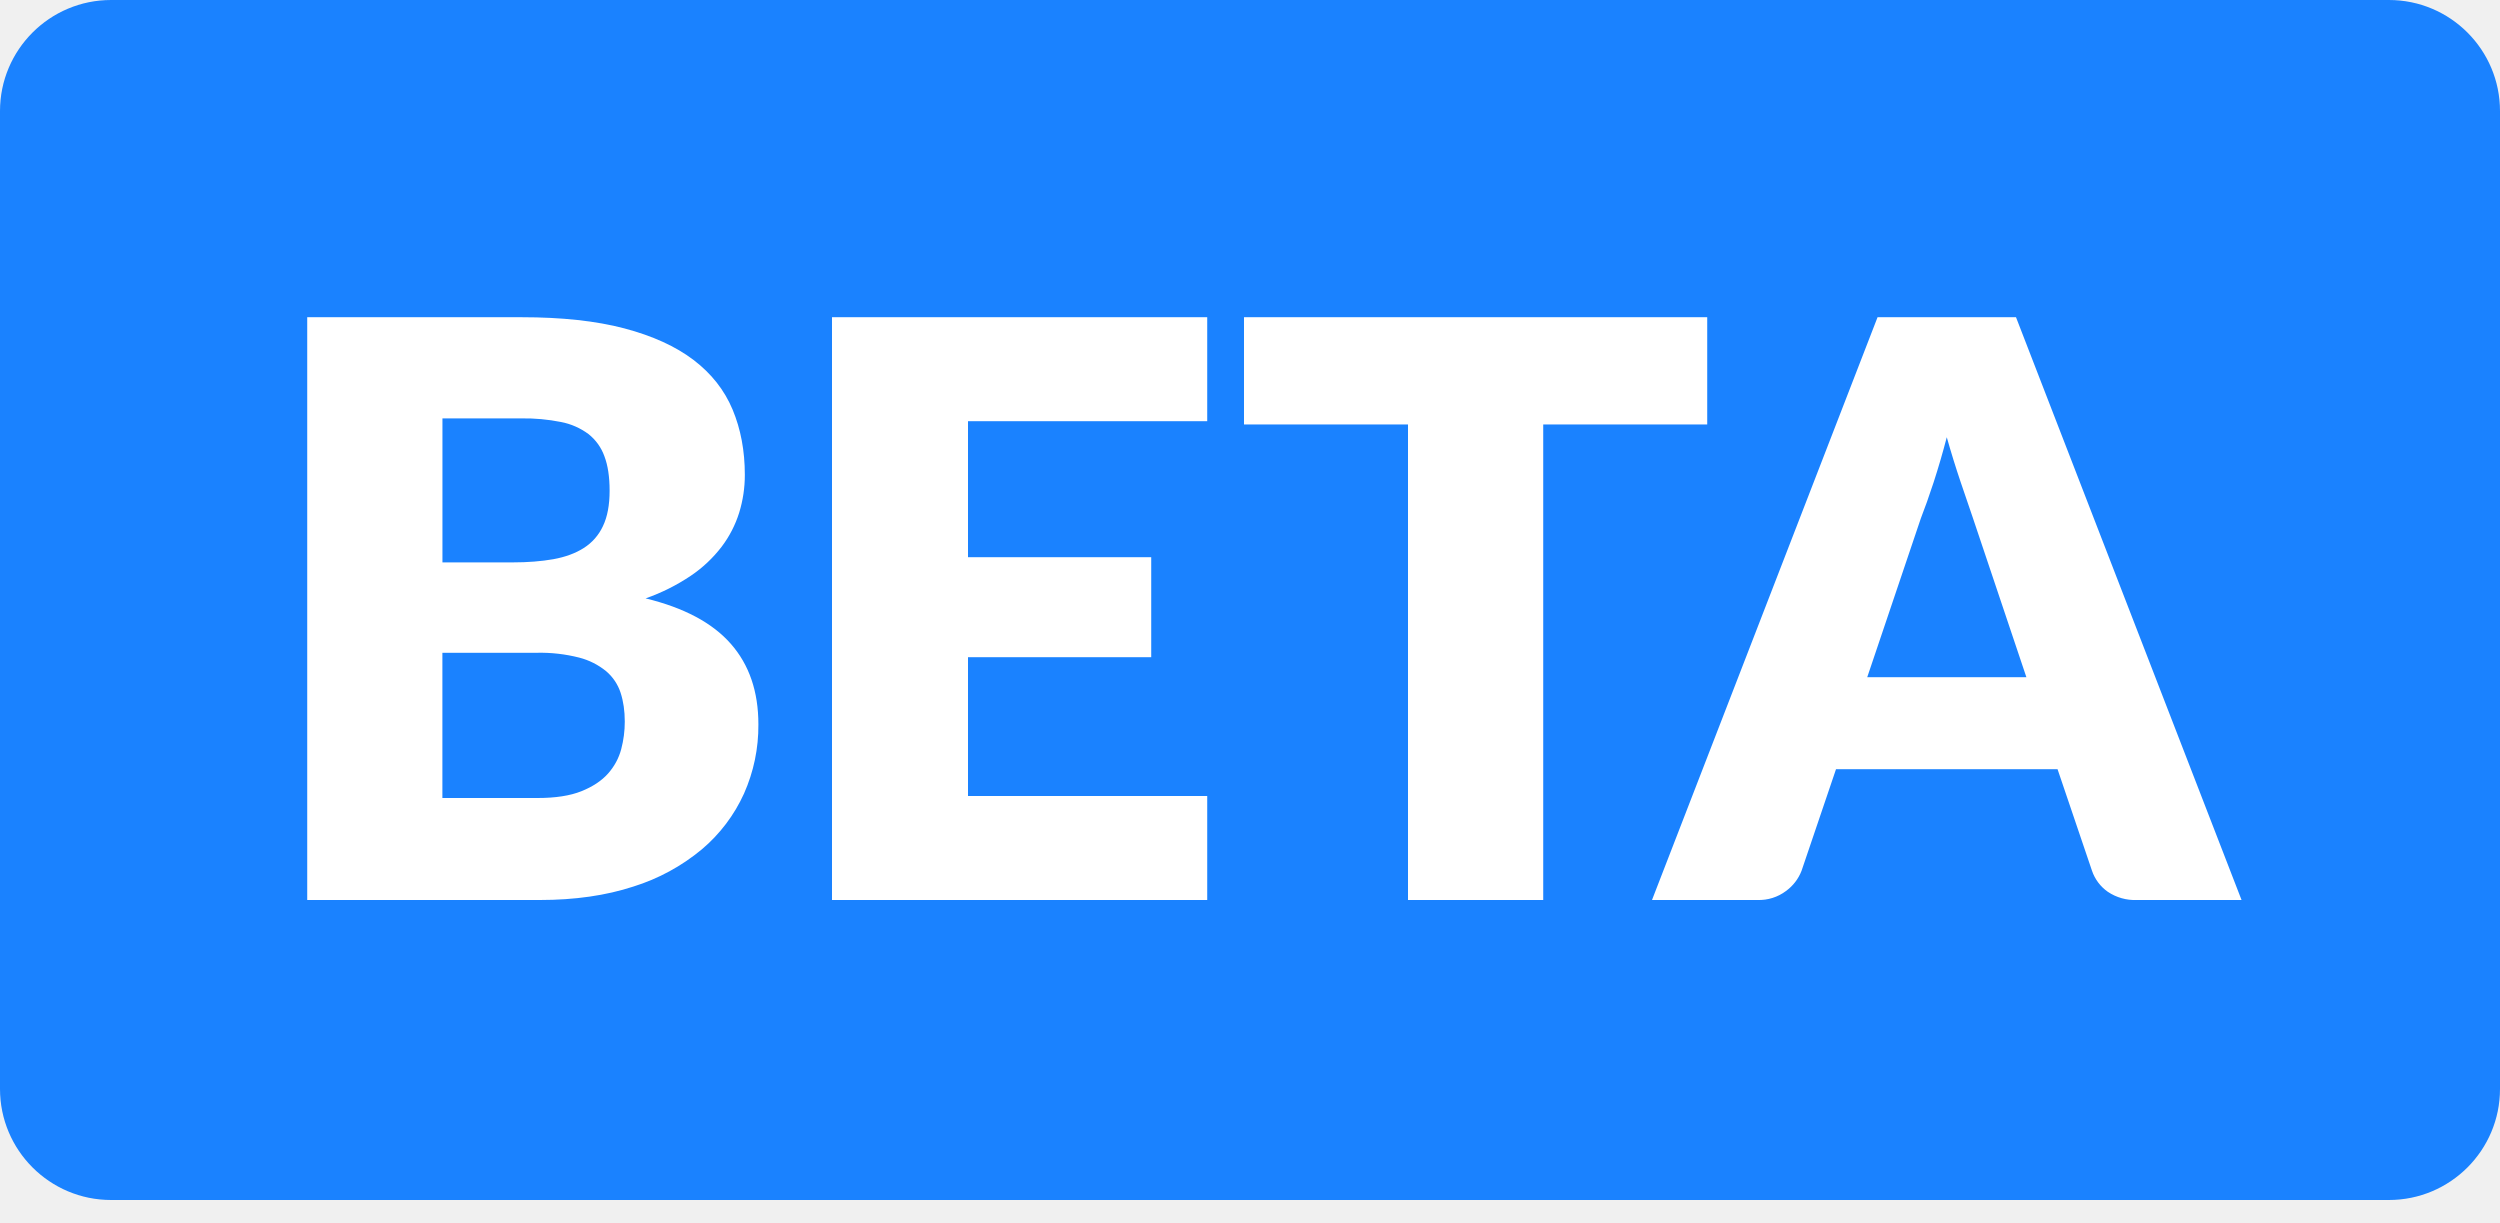
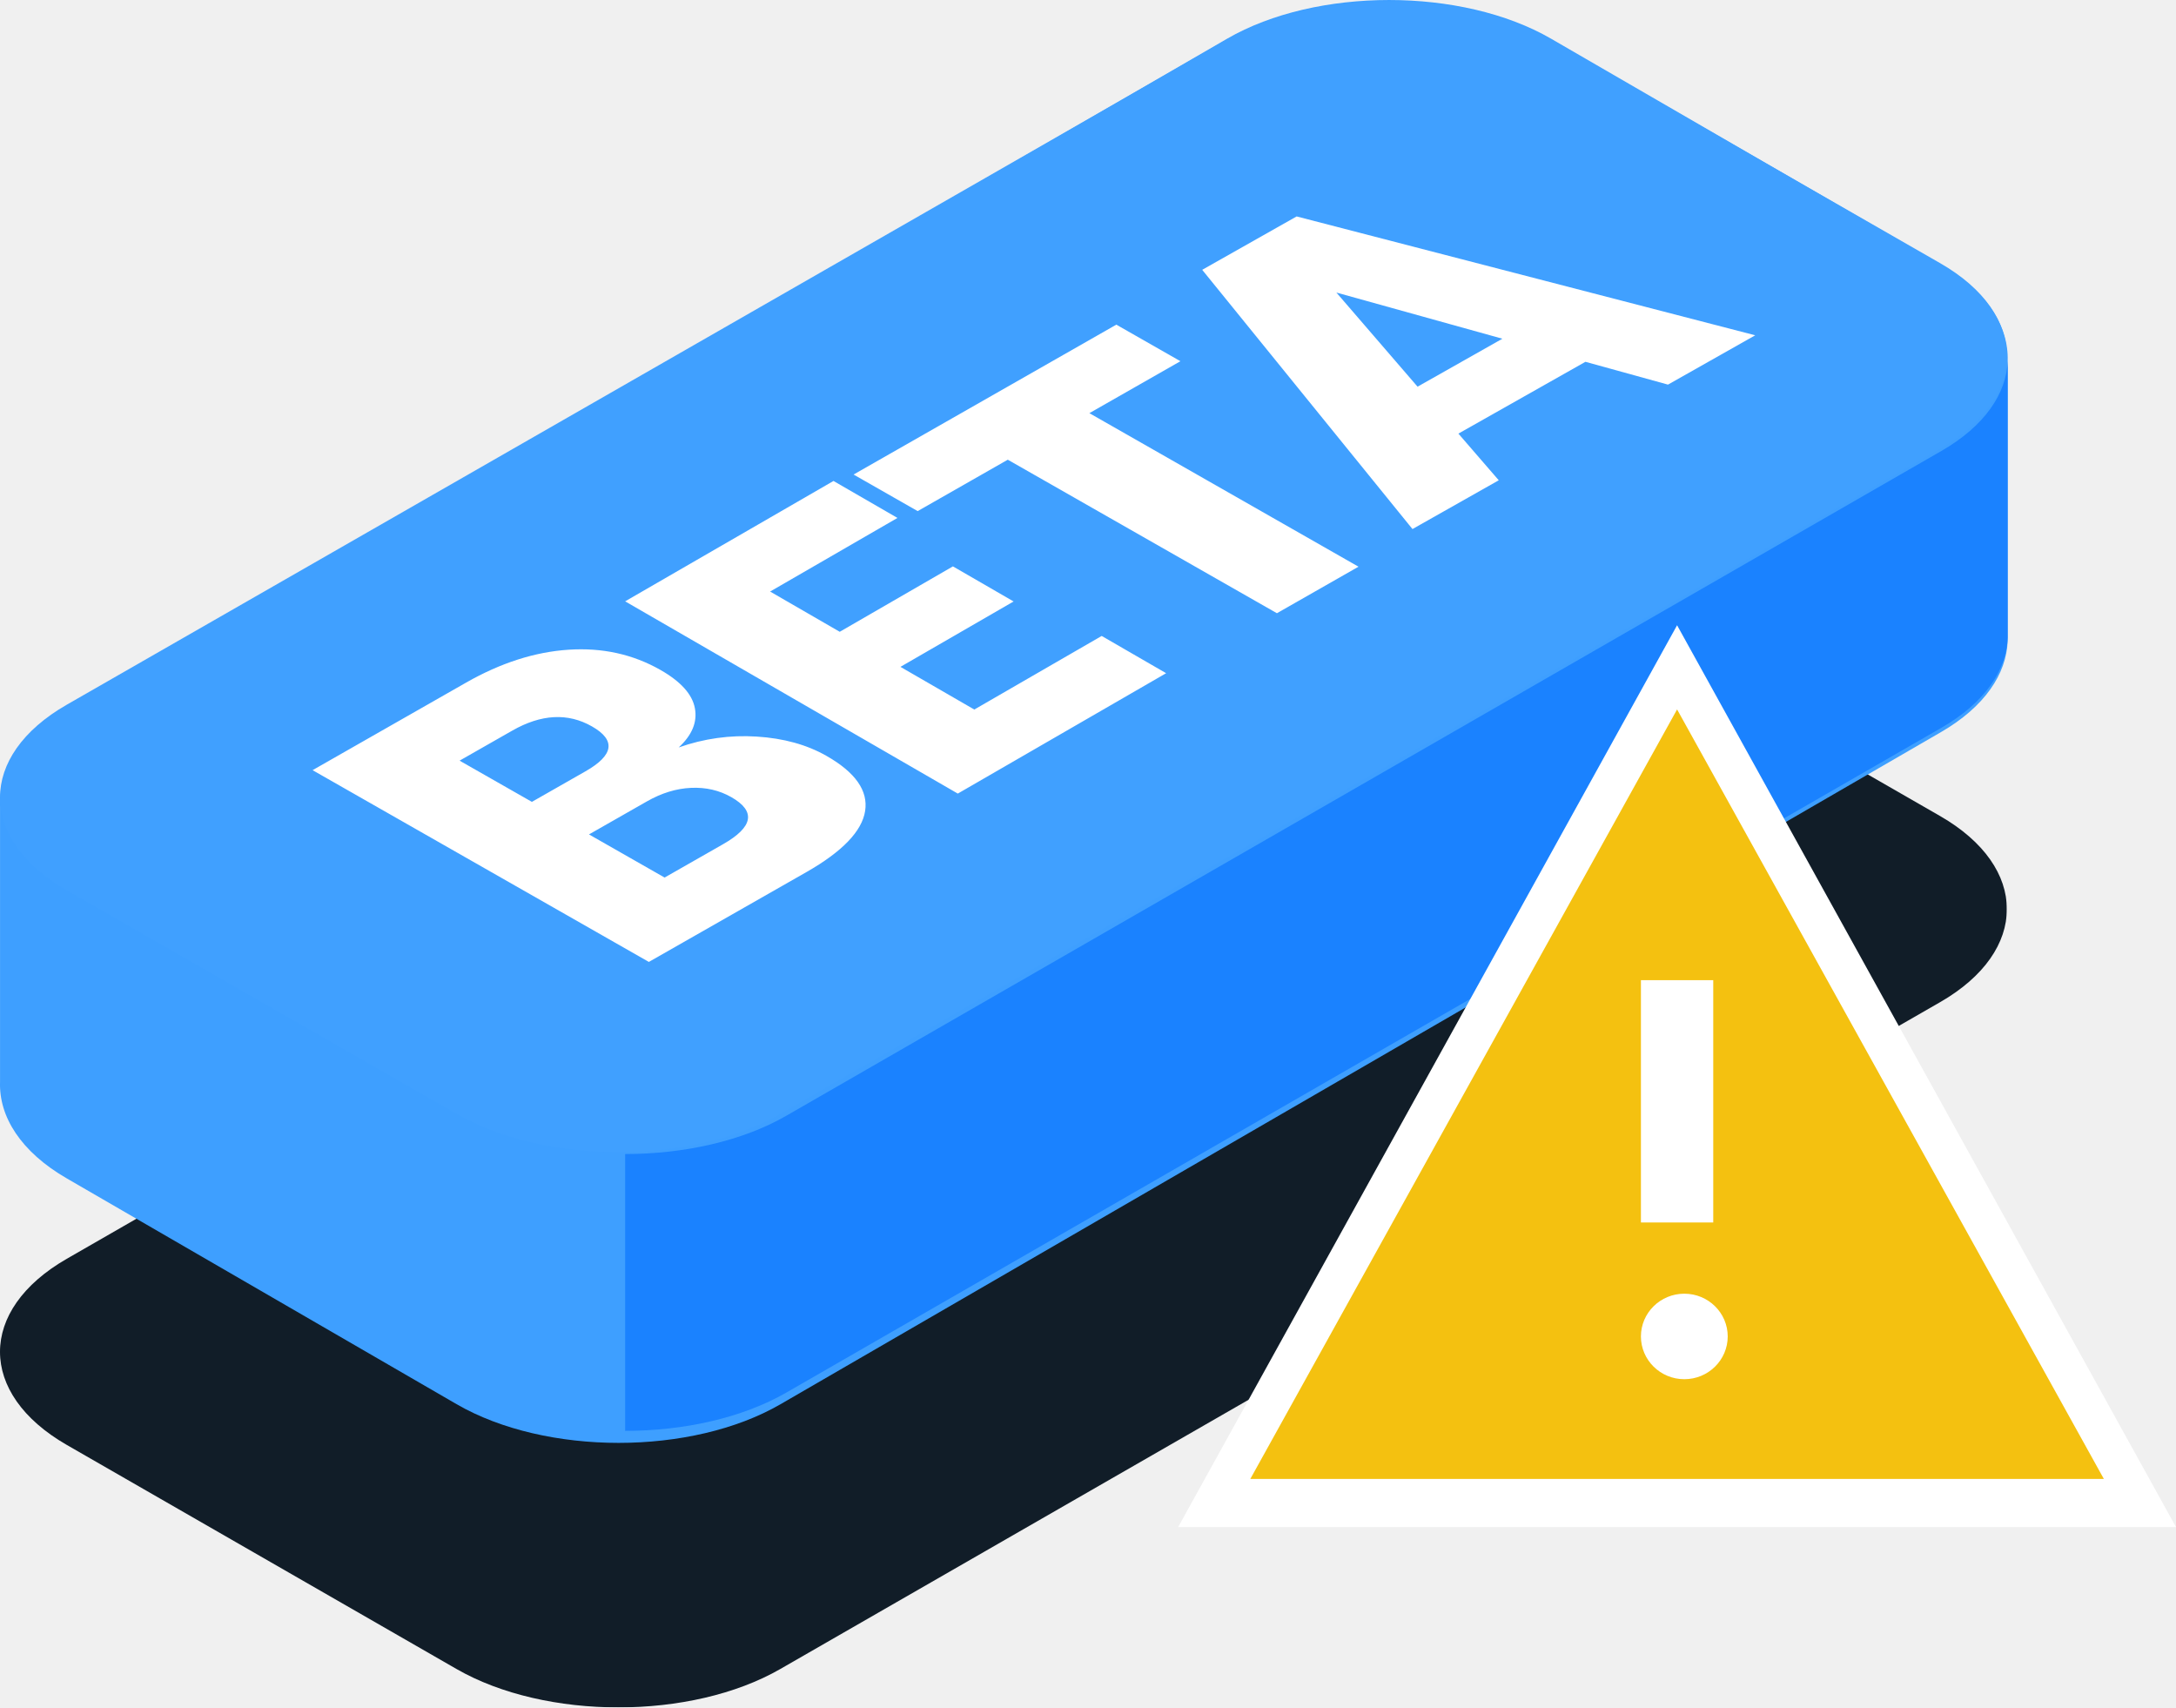
- <svg xmlns="http://www.w3.org/2000/svg" width="45" height="22" viewBox="0 0 45 22">
+ <svg xmlns="http://www.w3.org/2000/svg" xmlns:xlink="http://www.w3.org/1999/xlink" width="181" height="142" viewBox="0 0 181 142">
+   <defs>
+     <path id="a" d="M0 .037h166.932V96H0z" />
+     <path id="c" d="M0 .111h166.932v95.71H0z" />
+   </defs>
  <g fill="none" fill-rule="evenodd">
-     <path fill="#1A82FF" d="M2 0h41a2 2 0 0 1 2 2v17.6a2 2 0 0 1-2 2H2a2 2 0 0 1-2-2V2a2 2 0 0 1 2-2z" />
-     <path fill="#FFF" d="M5.53 16.2V5.71h3.859c.725 0 1.341.067 1.85.201.509.135.924.324 1.246.569.321.245.555.542.702.893.146.35.22.741.22 1.173a2.3 2.3 0 0 1-.101.68 2.003 2.003 0 0 1-.317.616 2.366 2.366 0 0 1-.555.522 3.574 3.574 0 0 1-.813.407c.691.168 1.202.44 1.533.817.332.377.497.86.497 1.451a3 3 0 0 1-.259 1.246 2.852 2.852 0 0 1-.76 1.004 3.602 3.602 0 0 1-1.234.67c-.49.16-1.05.241-1.678.241H5.53zm2.433-4.45v2.614h1.714c.321 0 .584-.04.788-.122.204-.082.364-.188.479-.317.115-.13.194-.276.238-.44.043-.163.064-.328.064-.496 0-.192-.025-.365-.075-.519a.857.857 0 0 0-.26-.388 1.267 1.267 0 0 0-.485-.245 2.832 2.832 0 0 0-.764-.087H7.963zm0-1.627H9.23c.27 0 .512-.019.728-.057.216-.039.4-.106.55-.202a.925.925 0 0 0 .346-.396c.08-.168.119-.38.119-.634 0-.25-.031-.457-.094-.622a.892.892 0 0 0-.288-.4 1.21 1.21 0 0 0-.493-.216 3.386 3.386 0 0 0-.71-.065H7.964v2.592zM21.73 5.71v1.872h-4.306v2.448h3.298v1.8h-3.298v2.498h4.306V16.2h-6.754V5.71h6.754zm9 0v1.93h-2.952v8.56h-2.434V7.64h-2.952V5.71h8.338zm9.619 10.49h-1.887a.872.872 0 0 1-.522-.148.762.762 0 0 1-.284-.378l-.62-1.828h-3.988l-.62 1.828a.81.81 0 0 1-.28.364.809.809 0 0 1-.511.162h-1.901l4.06-10.49h2.492l4.06 10.49zm-6.74-4.01h2.866l-.965-2.873-.22-.645a16.384 16.384 0 0 1-.248-.802 14.31 14.31 0 0 1-.237.813c-.082.25-.159.466-.23.648l-.965 2.859z" />
+     <g transform="translate(0 46)">
+       <mask id="b" fill="#fff">
+         <use xlink:href="#a" />
+       </mask>
+       <path fill="#111D28" d="M5.554 58.69c-7.405 4.256-7.405 11.222 0 15.479l32.422 18.638c7.405 4.257 19.523 4.257 26.928 0l96.474-55.46c7.405-4.256 7.405-11.222 0-15.48L128.956 3.23c-7.405-4.258-19.523-4.258-26.928 0L5.554 58.69z" mask="url(#b)" />
+     </g>
+     <path fill="#3E9FFF" d="M1.265 70.891c.018.028.031.057.05.085-.018-.028-.032-.057-.05-.085M.7 69.904l.01.023-.01-.023m1.285 1.935c.043.05.076.101.12.15-.044-.049-.077-.1-.12-.15m161.863-35.927c-.157.137-.34.267-.508.401.169-.134.35-.264.508-.4M164.519 35.26c.086-.088.184-.172.266-.261-.081.089-.18.173-.266.261m1.034-1.208c-.032.045-.073.088-.107.134.034-.046.075-.09.107-.134m.605-.976l-.023.038.023-.038M4.22 73.869c-.094-.068-.173-.14-.265-.21.092.07.17.142.265.21m-1.147-.913c-.073-.064-.132-.133-.203-.2.071.066.13.136.203.2m-3.07-5.804v22.811c-.104 2.905 1.732 5.829 5.538 8.033l32.441 18.786C41.69 118.927 46.574 120 51.46 120c4.882 0 9.764-1.073 13.468-3.218l96.53-55.899c3.61-2.09 5.448-4.83 5.54-7.586V30.023c.097-2.9-1.74-5.819-5.54-8.019l-32.44-18.786c-7.41-4.29-19.535-4.29-26.944 0L5.543 59.117C1.734 61.32-.1 64.247.003 67.152" />
+     <path fill="#1A82FF" d="M52 95.977c4.86 0 9.719-1.062 13.405-3.183l96.081-55.29c3.595-2.068 5.423-4.778 5.514-7.504v23.023c-.09 2.726-1.92 5.436-5.514 7.504l-96.08 55.29C61.718 117.938 56.858 119 52 119V95.977z" />
+     <g>
+       <mask id="d" fill="#fff">
+         <use xlink:href="#c" />
+       </mask>
+       <path fill="#40A0FF" d="M5.554 58.608c-7.405 4.246-7.405 11.193 0 15.44l32.422 18.588c7.405 4.246 19.523 4.246 26.928 0l96.474-55.313c7.405-4.245 7.405-11.193 0-15.439L128.956 3.295c-7.405-4.245-19.523-4.245-26.928 0L5.554 58.608z" mask="url(#d)" />
+     </g>
+     <path fill="#FFF" d="M60.835 66.298c-1.002-.572-2.119-.83-3.35-.775-1.23.055-2.456.43-3.677 1.127l-4.817 2.746 6.29 3.587 4.858-2.77c2.521-1.437 2.753-2.742.696-3.915zm-16.592.391l4.459-2.542c2.362-1.347 2.541-2.592.536-3.735-2.004-1.142-4.215-1.025-6.63.352l-4.38 2.497 6.015 3.428zm18.703-5.43c2.236.14 4.17.675 5.806 1.608 2.4 1.368 3.47 2.894 3.21 4.576-.261 1.683-1.891 3.38-4.89 5.089L53.972 80 26 64.052l12.78-7.287c2.867-1.634 5.703-2.544 8.509-2.73 2.806-.186 5.356.375 7.65 1.683 1.689.963 2.642 2.02 2.86 3.174.22 1.154-.23 2.245-1.347 3.272a16.218 16.218 0 0 1 6.494-.905zM64.058 49.197l5.792 3.347 9.413-5.44 5.049 2.918-9.413 5.438 6.145 3.55 10.594-6.12L97 55.988 79.67 66 52 50.012 69.33 40l5.322 3.075zM92.856 27l5.332 3.041-7.574 4.32L113 47.13 106.214 51 83.828 38.232l-7.496 4.275L71 39.466zM124.97 28.17l-13.81-3.84 6.753 7.829 7.058-3.99zm6.907 1.92l-10.567 5.972 3.357 3.881L117.49 44 100 22.44l7.855-4.44L146 27.885l-7.257 4.102-6.866-1.897z" />
+     <g>
+       <path fill="#FFF" d="M139.5 52L98 127h83z" />
+       <path fill="#F4C110" d="M140.102 114.704c-1.993 0-3.61-1.596-3.61-3.556 0-1.963 1.617-3.555 3.61-3.555 1.993 0 3.61 1.592 3.61 3.555 0 1.96-1.617 3.556-3.61 3.556zm-3.61-13.037h6.016V81.519h-6.016v20.148zM139.5 59L104 123h71l-35.5-64z" />
+     </g>
  </g>
</svg>
